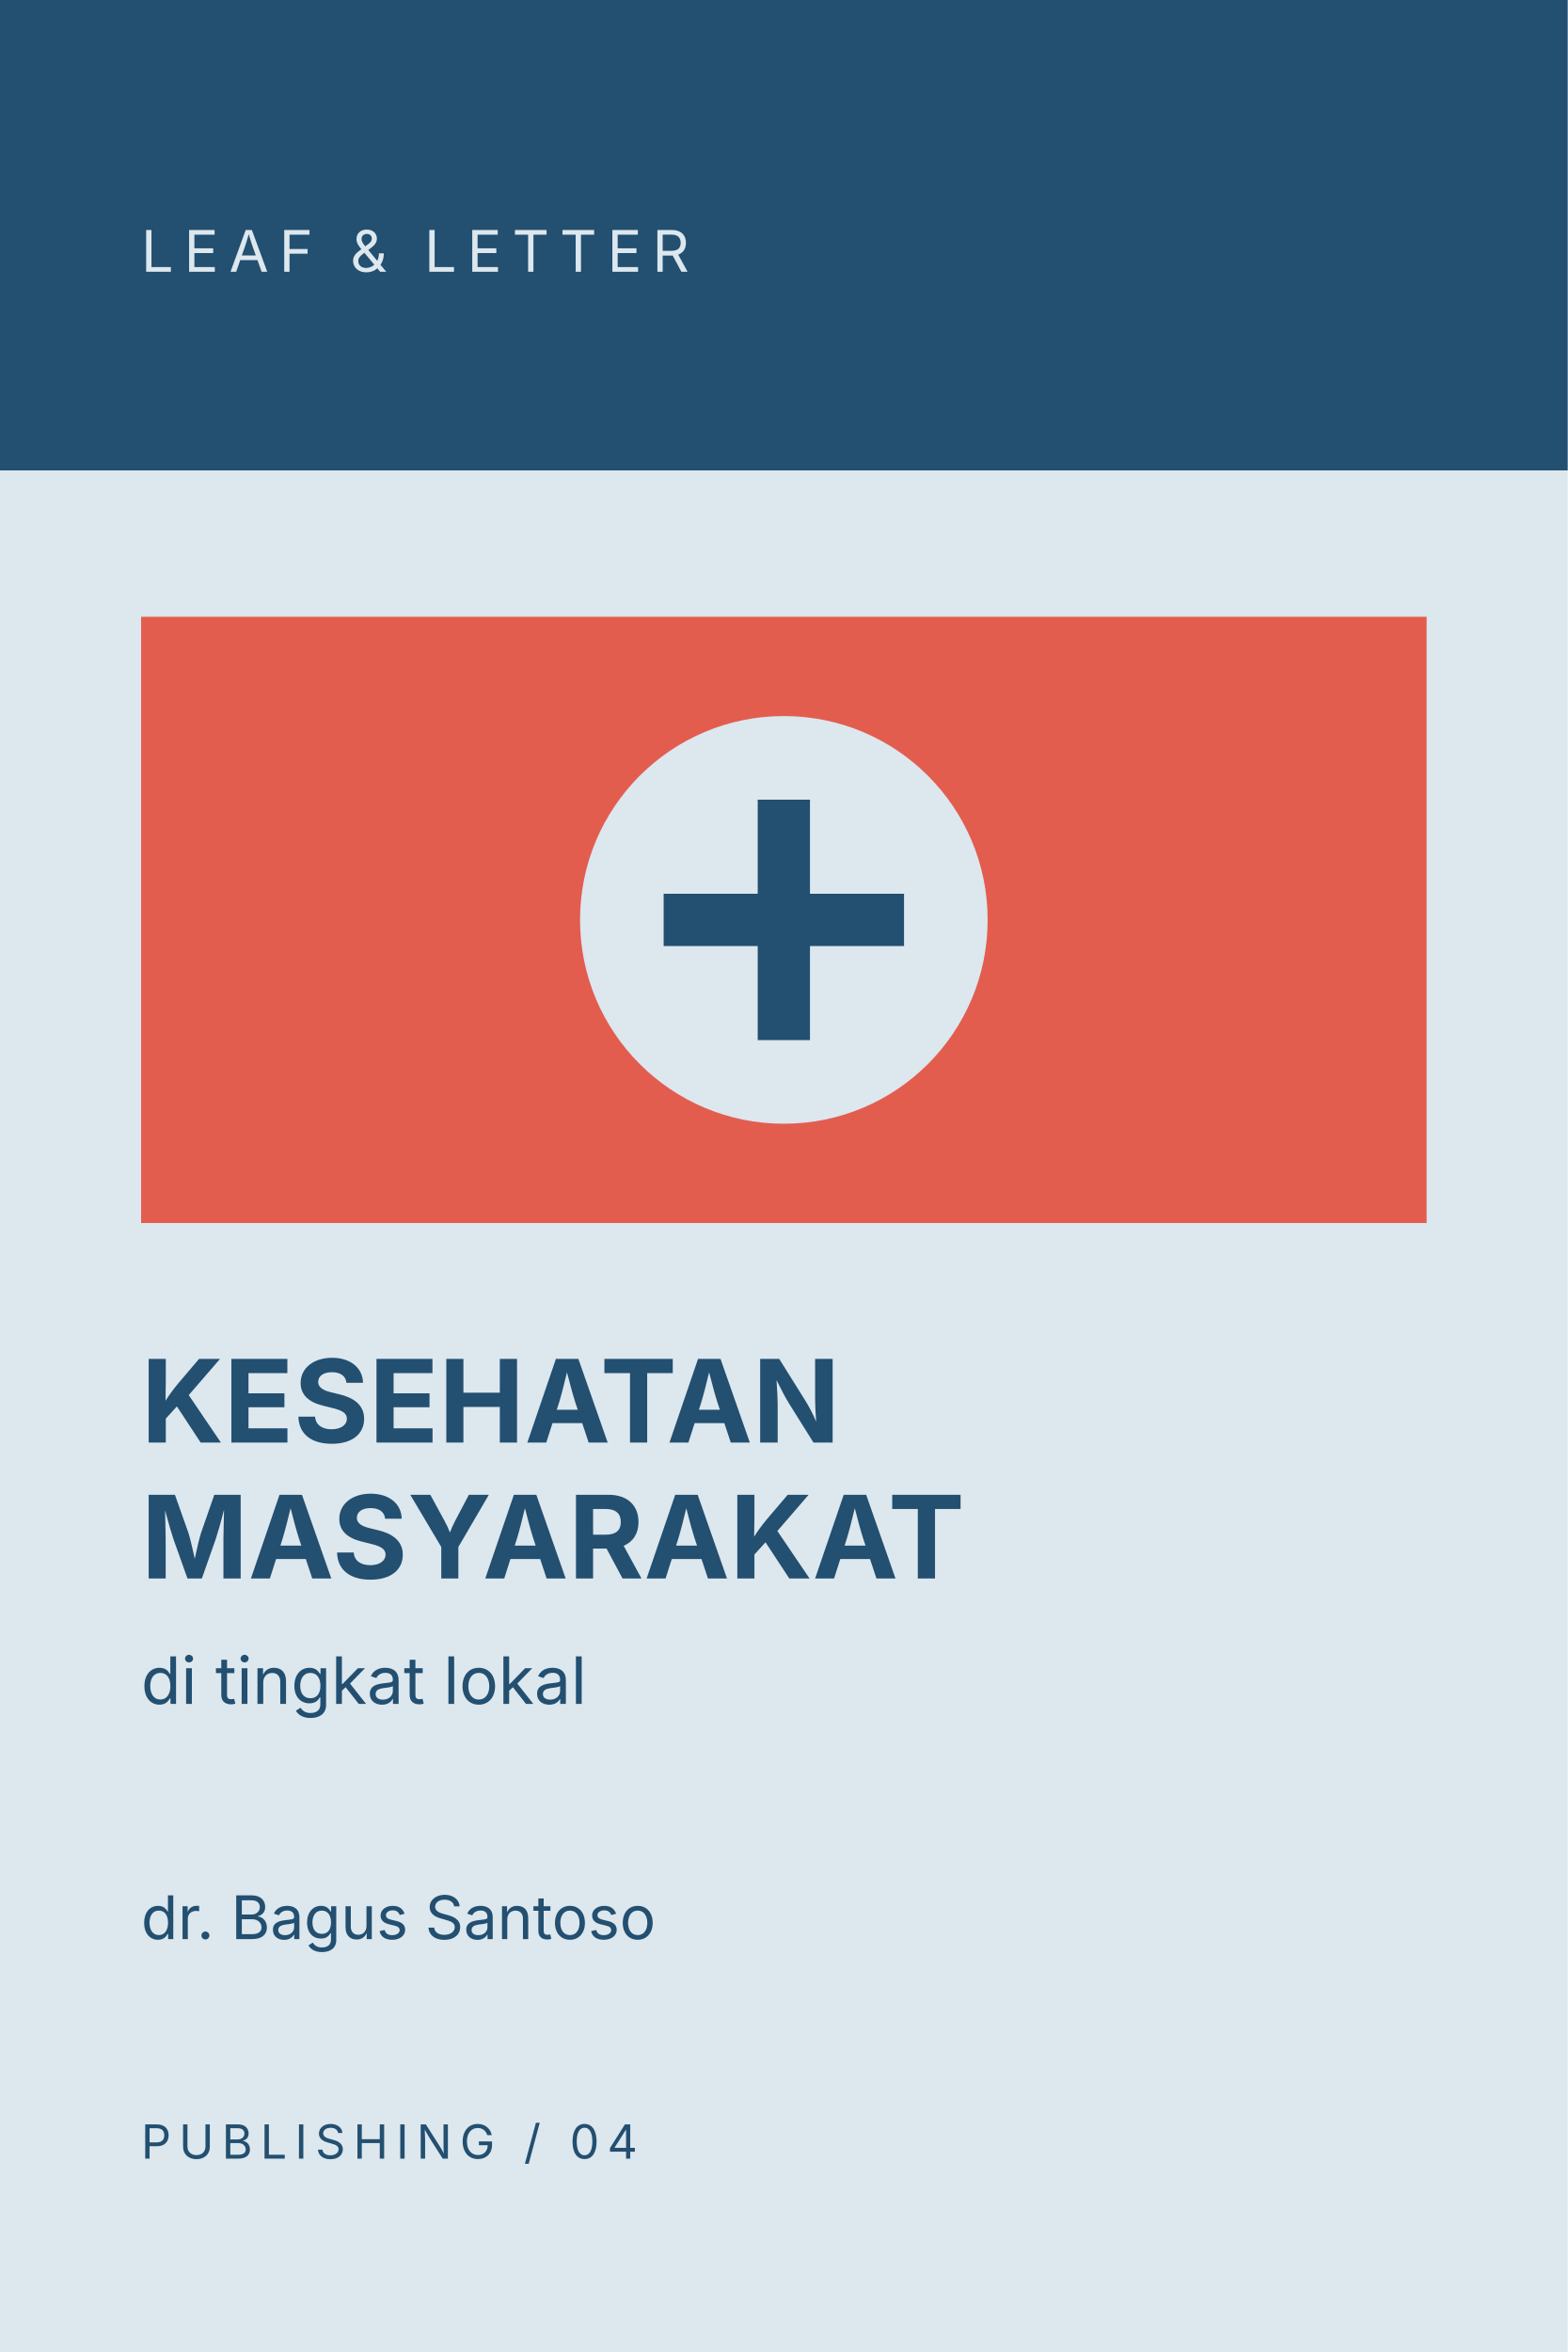
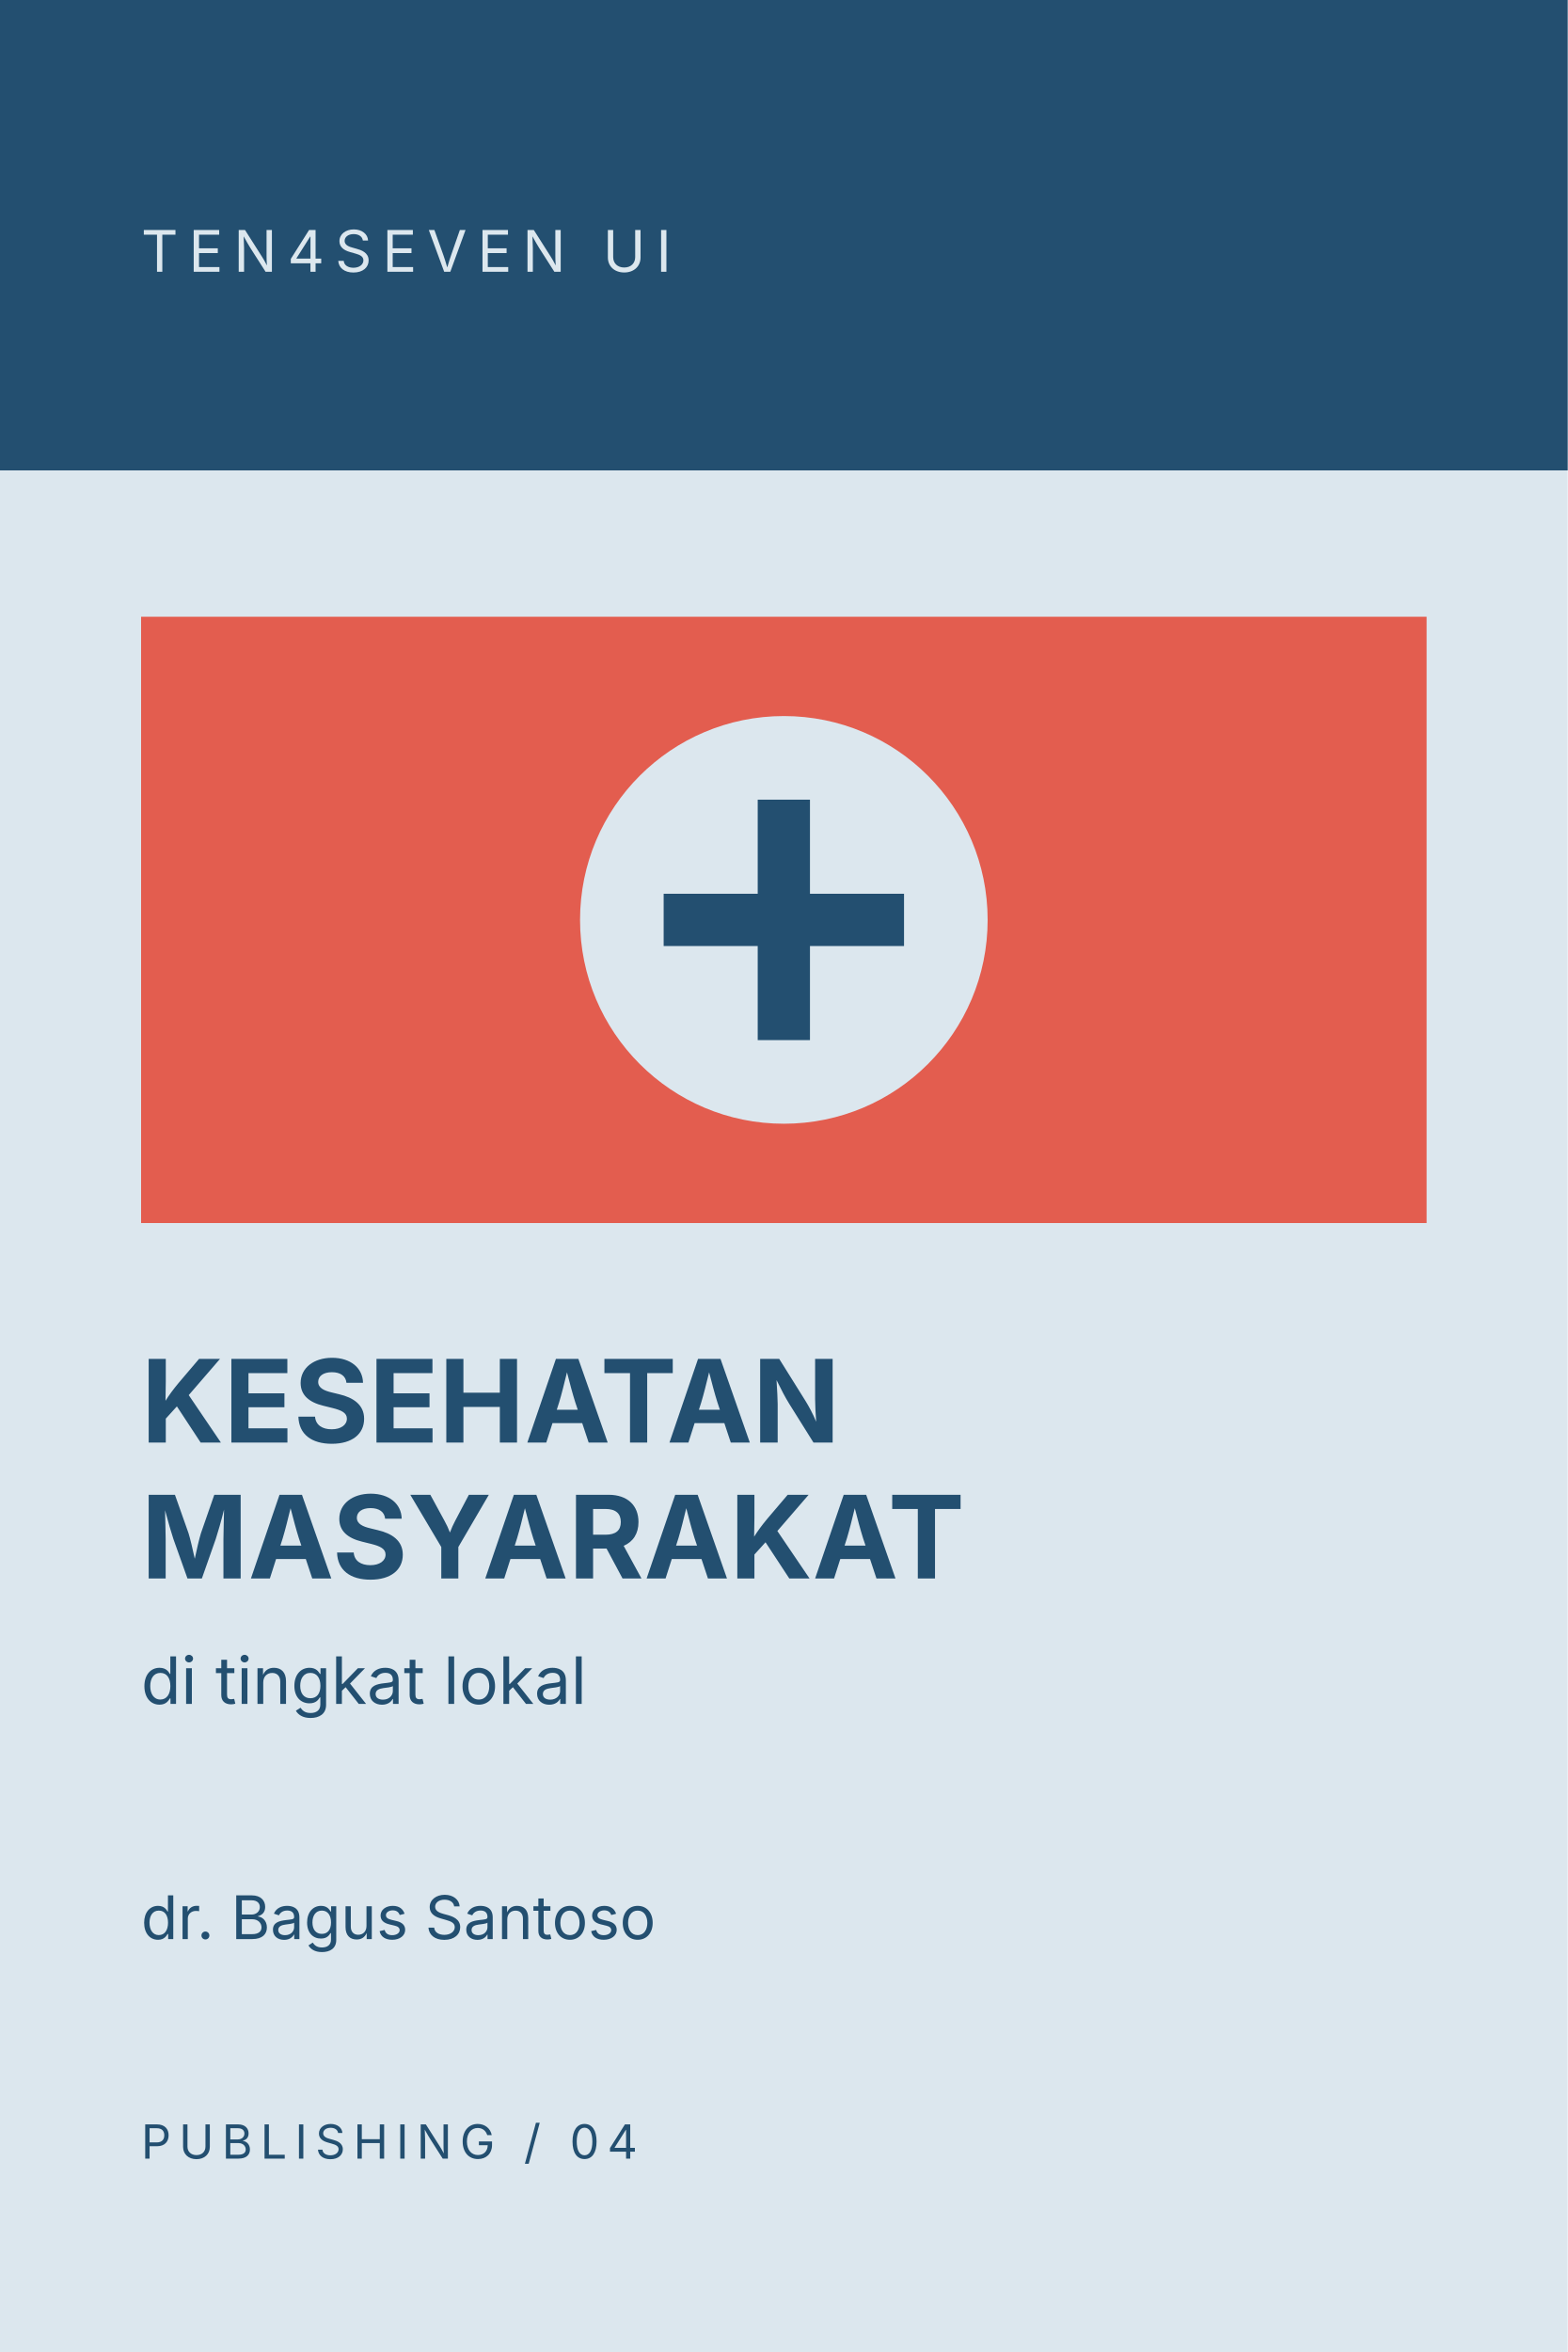
<svg xmlns="http://www.w3.org/2000/svg" viewBox="0 0 600 900" role="img" aria-labelledby="title desc">
  <rect width="600" height="900" fill="#dce7ee" />
  <rect x="0" y="0" width="600" height="180" fill="#234f70" />
  <rect x="54" y="236" width="492" height="232" fill="#e35d4f" />
  <circle cx="300" cy="352" r="78" fill="#dce7ee" />
  <path d="M300 306v92M254 352h92" stroke="#234f70" stroke-width="20" />
-   <text x="54" y="104" fill="#dce7ee" font-family="Inter, Arial, sans-serif" font-size="22" letter-spacing="4">LEAF &amp; LETTER</text>
+   <text x="54" y="104" fill="#dce7ee" font-family="Inter, Arial, sans-serif" font-size="22" letter-spacing="4">TEN4SEVEN UI</text>
  <text x="54" y="552" fill="#234f70" font-family="Inter, Arial, sans-serif" font-size="44" font-weight="700">KESEHATAN</text>
  <text x="54" y="604" fill="#234f70" font-family="Inter, Arial, sans-serif" font-size="44" font-weight="700">MASYARAKAT</text>
  <text x="54" y="652" fill="#234f70" font-family="Inter, Arial, sans-serif" font-size="25">di tingkat lokal</text>
  <text x="54" y="742" fill="#234f70" font-family="Inter, Arial, sans-serif" font-size="23">dr. Bagus Santoso</text>
  <text x="54" y="826" fill="#234f70" font-family="Inter, Arial, sans-serif" font-size="18" letter-spacing="3">PUBLISHING / 04</text>
</svg>
